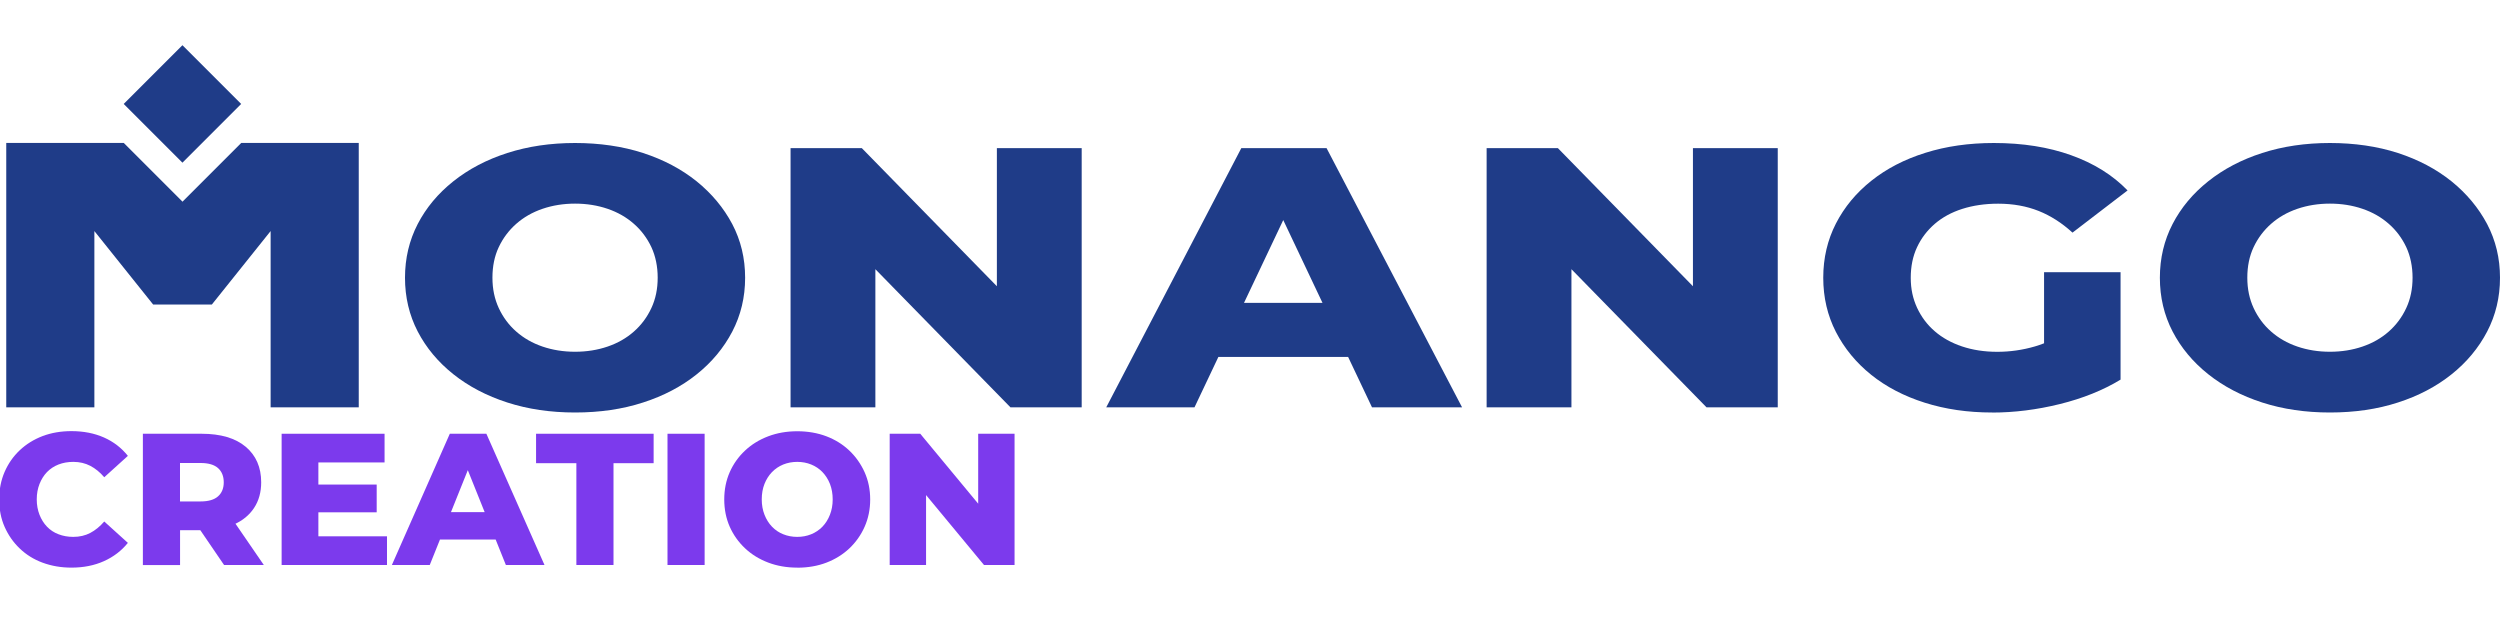
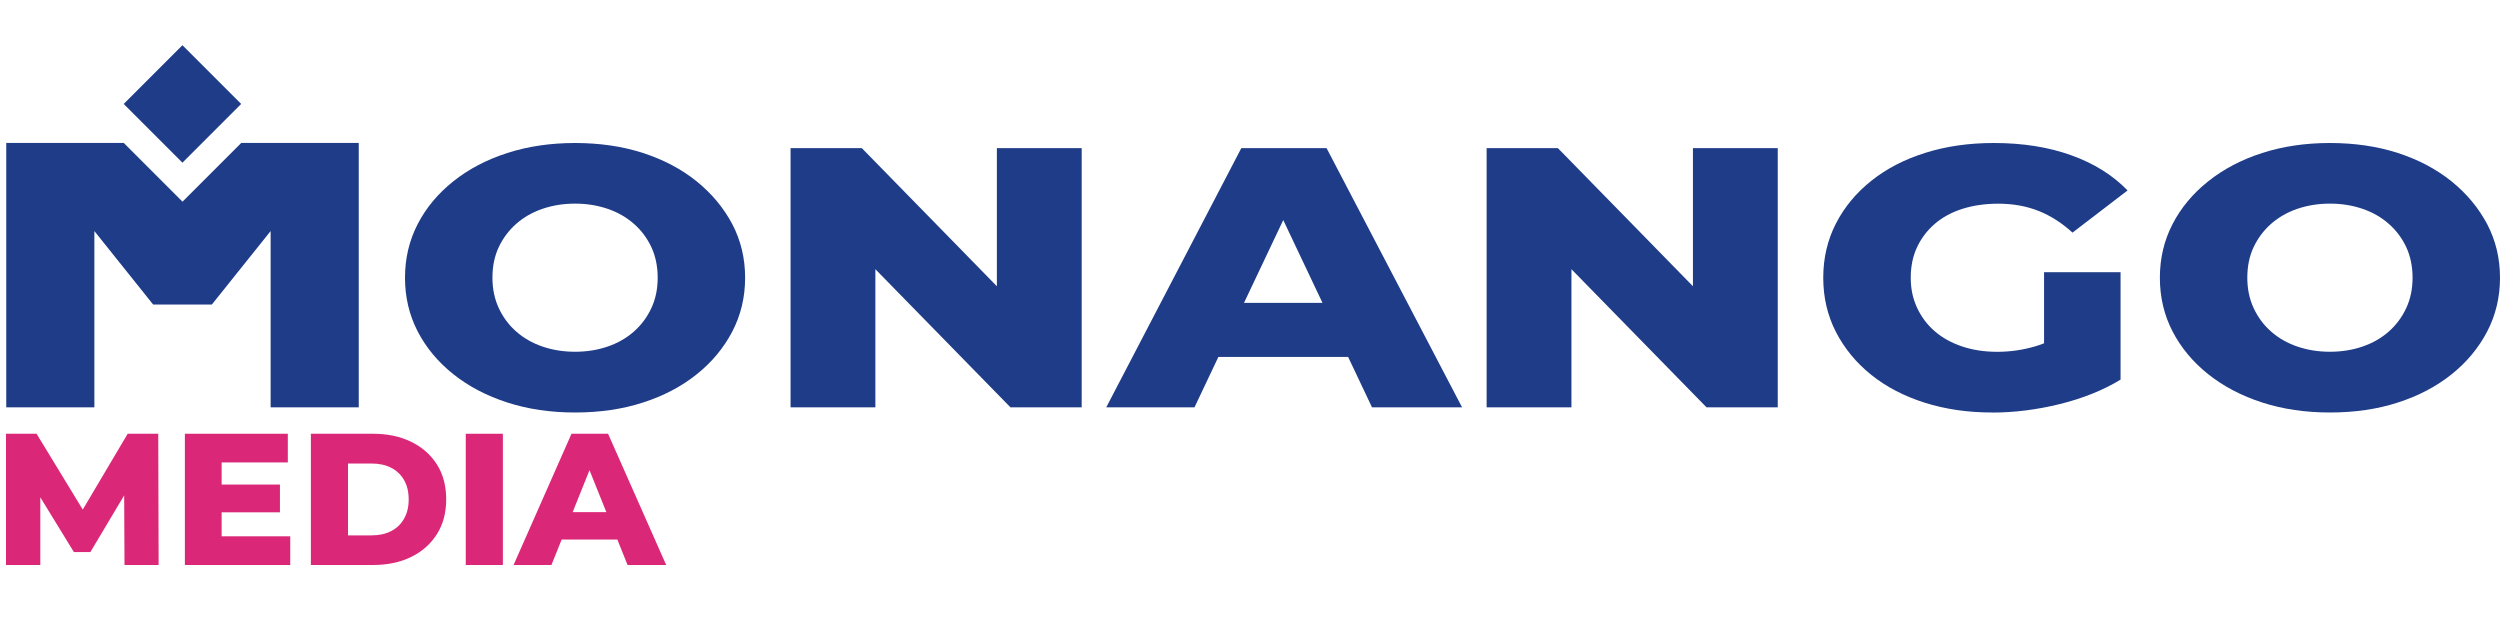
<svg xmlns="http://www.w3.org/2000/svg" id="Calque_1" data-name="Calque 1" viewBox="0 0 400 100">
  <defs>
    <style>
      .cls-1 {
        fill: #1f3c88;
      }

      .cls-2 {
-         fill: #7c3aed;
+         fill: #db2777;
      }
    </style>
  </defs>
  <g>
    <rect class="cls-1" x="22.55" y="9.98" width="13.29" height="13.29" transform="translate(-3.21 25.52) rotate(-45)" />
    <polygon class="cls-1" points="15.1 65.17 1 65.17 1 22.87 15.1 22.87 19.8 22.87 29.2 32.27 38.6 22.87 57.4 22.87 57.4 65.17 43.3 65.17 43.3 36.97 33.9 48.72 24.5 48.72 15.1 36.97 15.1 65.17" />
    <g>
      <path class="cls-1" d="m92.01,66c-3.92,0-7.53-.53-10.84-1.6-3.31-1.07-6.19-2.58-8.64-4.53-2.45-1.95-4.35-4.24-5.7-6.84-1.35-2.61-2.03-5.47-2.03-8.59s.68-5.98,2.03-8.59c1.35-2.61,3.25-4.89,5.7-6.84,2.45-1.95,5.33-3.47,8.64-4.53,3.31-1.07,6.93-1.6,10.84-1.6s7.59.53,10.88,1.6c3.29,1.07,6.14,2.58,8.57,4.53,2.42,1.96,4.32,4.24,5.7,6.84,1.37,2.61,2.06,5.47,2.06,8.59s-.69,5.99-2.06,8.62c-1.38,2.63-3.28,4.91-5.7,6.84-2.43,1.94-5.28,3.44-8.57,4.5-3.29,1.07-6.91,1.6-10.88,1.6Zm0-9.72c1.86,0,3.6-.28,5.21-.83,1.61-.55,3.01-1.35,4.2-2.4,1.19-1.05,2.12-2.3,2.8-3.76.68-1.46,1.01-3.08,1.01-4.86s-.34-3.45-1.01-4.89c-.68-1.44-1.61-2.69-2.8-3.73-1.19-1.05-2.59-1.85-4.2-2.4-1.61-.55-3.35-.83-5.21-.83s-3.6.28-5.21.83c-1.61.55-3.01,1.35-4.2,2.4-1.19,1.05-2.12,2.29-2.8,3.73-.68,1.44-1.01,3.07-1.01,4.89s.34,3.4,1.01,4.86c.68,1.46,1.61,2.72,2.8,3.76,1.19,1.05,2.59,1.85,4.2,2.4,1.61.55,3.35.83,5.21.83Z" />
      <path class="cls-1" d="m126.49,65.17V23.7h11.4l27,27.61h-5.39v-27.61h13.57v41.47h-11.4l-27-27.61h5.39v27.61h-13.57Z" />
      <path class="cls-1" d="m177,65.17l21.61-41.47h13.64l21.68,41.47h-14.41l-16.93-35.72h5.46l-16.93,35.72h-14.13Zm11.82-8.06l3.57-8.65h23.92l3.57,8.65h-31.06Z" />
      <path class="cls-1" d="m237.86,65.17V23.7h11.4l27,27.61h-5.39v-27.61h13.57v41.47h-11.4l-27-27.61h5.39v27.61h-13.57Z" />
      <path class="cls-1" d="m318.72,66c-3.87,0-7.46-.52-10.77-1.57-3.31-1.05-6.17-2.54-8.57-4.47-2.4-1.93-4.28-4.22-5.63-6.84-1.35-2.63-2.03-5.52-2.03-8.68s.68-6.05,2.03-8.68c1.35-2.63,3.24-4.91,5.67-6.84,2.42-1.93,5.3-3.43,8.64-4.47,3.33-1.05,6.98-1.57,10.95-1.57,4.62,0,8.74.65,12.38,1.96,3.64,1.3,6.65,3.18,9.02,5.63l-8.81,6.75c-1.68-1.54-3.49-2.7-5.42-3.47-1.94-.77-4.09-1.16-6.47-1.16-2.1,0-4.01.28-5.74.83-1.73.55-3.19,1.35-4.41,2.4-1.21,1.05-2.16,2.29-2.83,3.73-.68,1.44-1.01,3.07-1.01,4.89s.34,3.34,1.01,4.8c.68,1.46,1.62,2.72,2.83,3.76,1.21,1.05,2.67,1.86,4.37,2.43,1.7.57,3.58.86,5.63.86s4.06-.29,6.02-.86c1.96-.57,3.94-1.55,5.95-2.93l7.76,8.24c-2.8,1.7-6.04,3-9.72,3.91-3.68.91-7.3,1.36-10.84,1.36Zm20.57-5.27l-12.24-1.54v-15.64h12.24v17.18Z" />
      <path class="cls-1" d="m372.79,66c-3.92,0-7.53-.53-10.84-1.6-3.31-1.07-6.19-2.58-8.64-4.53-2.45-1.95-4.35-4.24-5.7-6.84-1.35-2.61-2.03-5.47-2.03-8.59s.68-5.98,2.03-8.59c1.35-2.61,3.25-4.89,5.7-6.84,2.45-1.95,5.33-3.47,8.64-4.53,3.31-1.07,6.93-1.6,10.84-1.6s7.59.53,10.88,1.6c3.29,1.07,6.14,2.58,8.57,4.53,2.42,1.96,4.32,4.24,5.7,6.84,1.37,2.61,2.06,5.47,2.06,8.59s-.69,5.99-2.06,8.62c-1.38,2.63-3.28,4.91-5.7,6.84-2.43,1.94-5.28,3.44-8.57,4.5-3.29,1.07-6.91,1.6-10.88,1.6Zm0-9.72c1.86,0,3.6-.28,5.21-.83,1.61-.55,3.01-1.35,4.2-2.4,1.19-1.05,2.12-2.3,2.8-3.76.68-1.46,1.01-3.08,1.01-4.86s-.34-3.45-1.01-4.89c-.68-1.44-1.61-2.69-2.8-3.73-1.19-1.05-2.59-1.85-4.2-2.4-1.61-.55-3.35-.83-5.21-.83s-3.6.28-5.21.83c-1.61.55-3.01,1.35-4.2,2.4-1.19,1.05-2.12,2.29-2.8,3.73-.68,1.44-1.01,3.07-1.01,4.89s.34,3.4,1.01,4.86c.68,1.46,1.61,2.72,2.8,3.76,1.19,1.05,2.59,1.85,4.2,2.4,1.61.55,3.35.83,5.21.83Z" />
    </g>
  </g>
  <g>
-     <path class="cls-2" d="m11.43,90.82c-1.66,0-3.2-.27-4.61-.79s-2.63-1.28-3.66-2.27c-1.03-.98-1.83-2.13-2.42-3.46s-.87-2.79-.87-4.4.29-3.06.87-4.4c.58-1.33,1.38-2.48,2.42-3.46s2.25-1.73,3.66-2.27c1.41-.53,2.95-.79,4.61-.79,1.94,0,3.67.34,5.21,1.02,1.53.68,2.8,1.66,3.82,2.94l-3.78,3.42c-.68-.8-1.43-1.41-2.24-1.83s-1.71-.63-2.71-.63c-.86,0-1.65.14-2.37.42-.72.28-1.33.69-1.84,1.21-.51.53-.91,1.17-1.2,1.91-.29.74-.44,1.56-.44,2.46s.15,1.72.44,2.46c.29.74.69,1.38,1.2,1.91.51.53,1.12.94,1.84,1.21.72.28,1.51.42,2.37.42,1,0,1.91-.21,2.71-.63s1.55-1.03,2.24-1.83l3.78,3.42c-1.02,1.26-2.29,2.23-3.82,2.92-1.53.69-3.27,1.04-5.21,1.04Z" />
-     <path class="cls-2" d="m22.86,90.4v-21h9.39c3.06,0,5.42.7,7.06,2.08,1.65,1.39,2.48,3.29,2.48,5.69,0,1.58-.38,2.95-1.14,4.1s-1.83,2.03-3.22,2.64c-1.39.61-3.04.92-4.96.92h-6.3l2.64-2.49v8.07h-5.94Zm5.94-7.44l-2.64-2.73h5.94c1.24,0,2.17-.27,2.78-.81.61-.54.92-1.29.92-2.25s-.31-1.74-.92-2.28c-.61-.54-1.54-.81-2.78-.81h-5.94l2.64-2.73v11.61Zm7.05,7.44l-5.22-7.65h6.33l5.25,7.65h-6.36Z" />
-     <path class="cls-2" d="m45.06,90.4v-21h16.47v4.59h-10.59v11.82h10.98v4.59h-16.86Zm5.46-8.43v-4.44h9.75v4.44h-9.75Z" />
-     <path class="cls-2" d="m62.7,90.4l9.27-21h5.85l9.3,21h-6.18l-7.26-18.09h2.34l-7.26,18.09h-6.06Zm5.07-4.08l1.53-4.38h10.26l1.53,4.38h-13.32Z" />
-     <path class="cls-2" d="m92.22,90.4v-16.29h-6.45v-4.71h18.81v4.71h-6.42v16.29h-5.94Z" />
-     <path class="cls-2" d="m106.8,90.4v-21h5.94v21h-5.94Z" />
-     <path class="cls-2" d="m127.56,90.82c-1.68,0-3.23-.27-4.65-.81s-2.66-1.3-3.71-2.29c-1.05-.99-1.87-2.15-2.45-3.46-.58-1.32-.87-2.77-.87-4.35s.29-3.03.87-4.35c.58-1.32,1.4-2.48,2.45-3.46,1.05-.99,2.29-1.75,3.71-2.29s2.97-.81,4.65-.81,3.25.27,4.67.81c1.41.54,2.63,1.3,3.67,2.29,1.04.99,1.85,2.15,2.44,3.46.59,1.32.89,2.77.89,4.35s-.3,3.04-.89,4.37-1.41,2.48-2.44,3.46c-1.04.98-2.27,1.74-3.67,2.28-1.41.54-2.97.81-4.67.81Zm0-4.92c.8,0,1.54-.14,2.23-.42.69-.28,1.29-.69,1.8-1.21.51-.53.91-1.17,1.2-1.91.29-.74.44-1.56.44-2.46s-.15-1.74-.44-2.48c-.29-.73-.69-1.36-1.2-1.89-.51-.53-1.11-.93-1.8-1.21-.69-.28-1.44-.42-2.23-.42s-1.55.14-2.24.42c-.69.28-1.29.69-1.8,1.21-.51.53-.91,1.16-1.2,1.89-.29.73-.44,1.56-.44,2.48s.15,1.72.44,2.46c.29.74.69,1.38,1.2,1.91.51.53,1.11.94,1.8,1.21.69.28,1.43.42,2.24.42Z" />
-     <path class="cls-2" d="m142.35,90.4v-21h4.89l11.58,13.98h-2.31v-13.98h5.82v21h-4.89l-11.58-13.98h2.31v13.98h-5.82Z" />
+     <path class="cls-2" d="m.96,90.4v-21h4.89l8.7,14.28h-2.58l8.46-14.28h4.89l.06,21h-5.46l-.06-12.69h.93l-6.33,10.62h-2.64l-6.51-10.62h1.14v12.69H.96Z" />
+     <path class="cls-2" d="m29.58,90.4v-21h16.47v4.59h-10.59v11.82h10.98v4.59h-16.86Zm5.46-8.43v-4.44h9.75v4.44h-9.75Z" />
+     <path class="cls-2" d="m49.74,90.4v-21h9.93c2.32,0,4.36.43,6.12,1.29,1.76.86,3.13,2.07,4.12,3.63.99,1.56,1.48,3.42,1.48,5.58s-.5,4-1.48,5.56c-.99,1.57-2.37,2.79-4.12,3.65-1.76.86-3.8,1.29-6.12,1.29h-9.93Zm5.94-4.74h3.75c1.2,0,2.25-.22,3.13-.67s1.58-1.11,2.08-1.98.75-1.9.75-3.1-.25-2.26-.75-3.12c-.5-.86-1.2-1.51-2.08-1.96s-1.93-.67-3.13-.67h-3.75v11.52Z" />
+     <path class="cls-2" d="m74.52,90.4v-21h5.94v21h-5.94Z" />
+     <path class="cls-2" d="m82.17,90.4l9.27-21h5.85l9.3,21h-6.18l-7.26-18.09h2.34l-7.26,18.09h-6.06Zm5.07-4.08l1.53-4.38h10.26l1.53,4.38h-13.32Z" />
  </g>
</svg>
